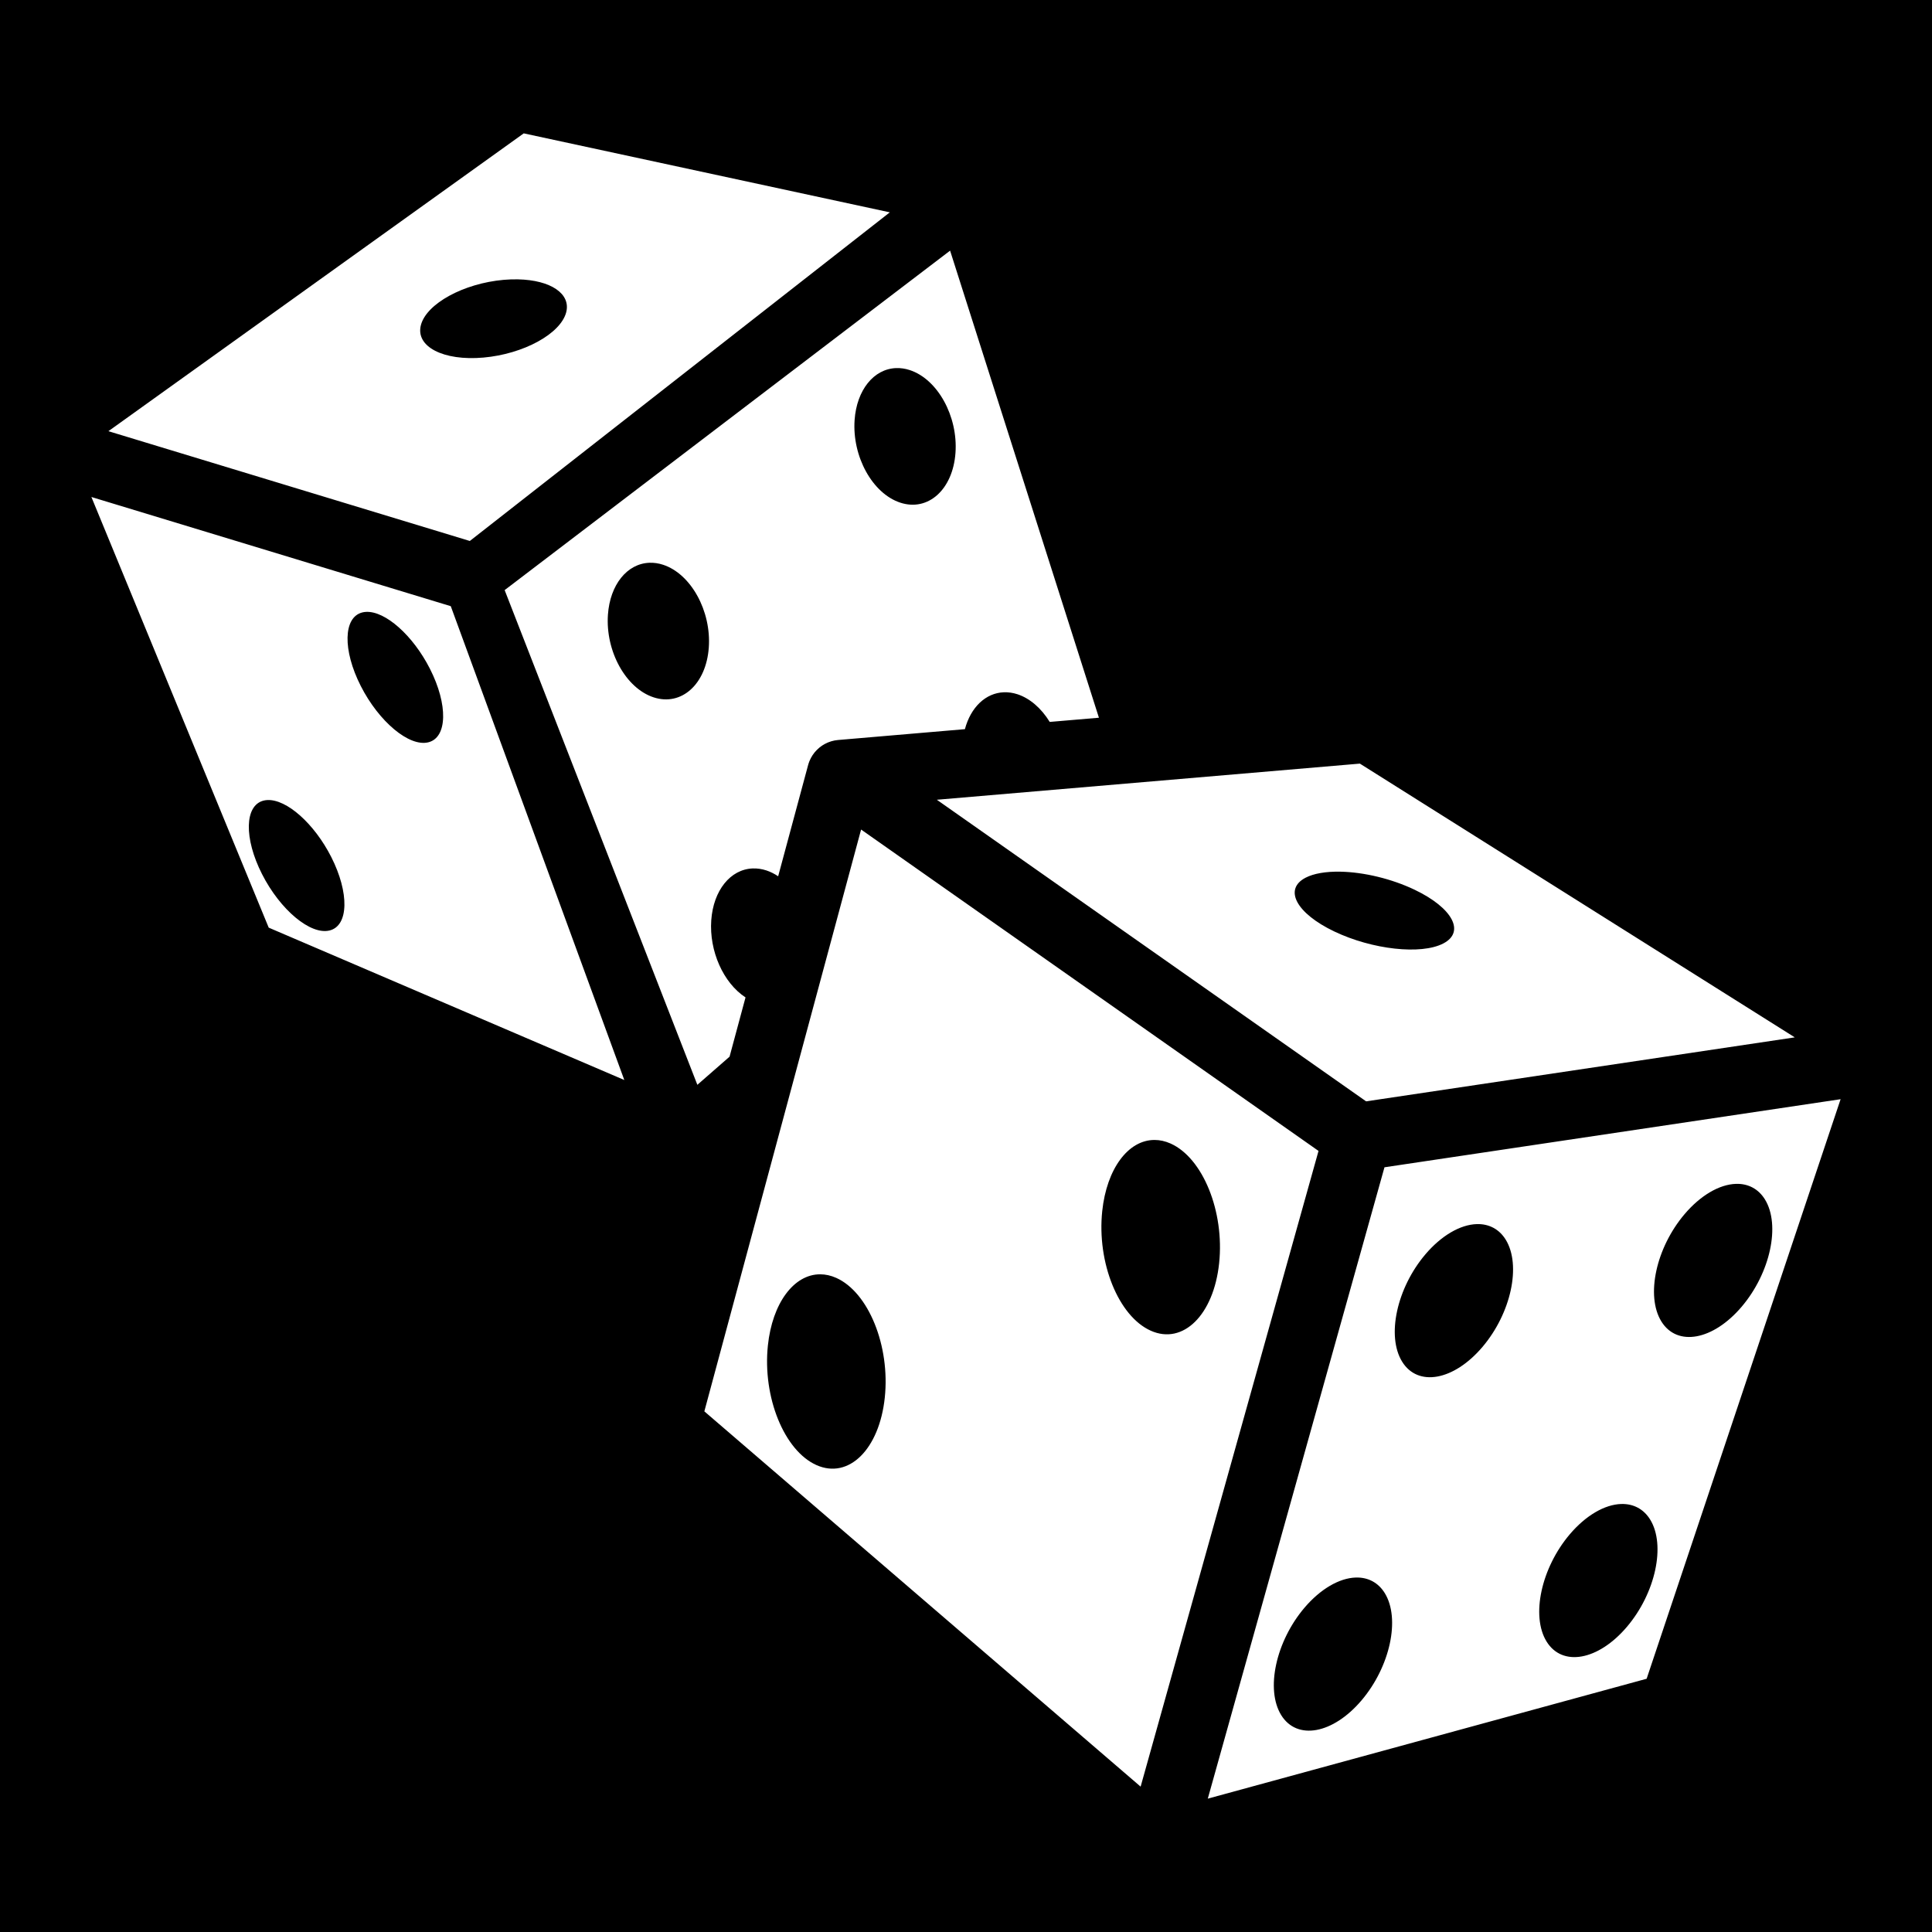
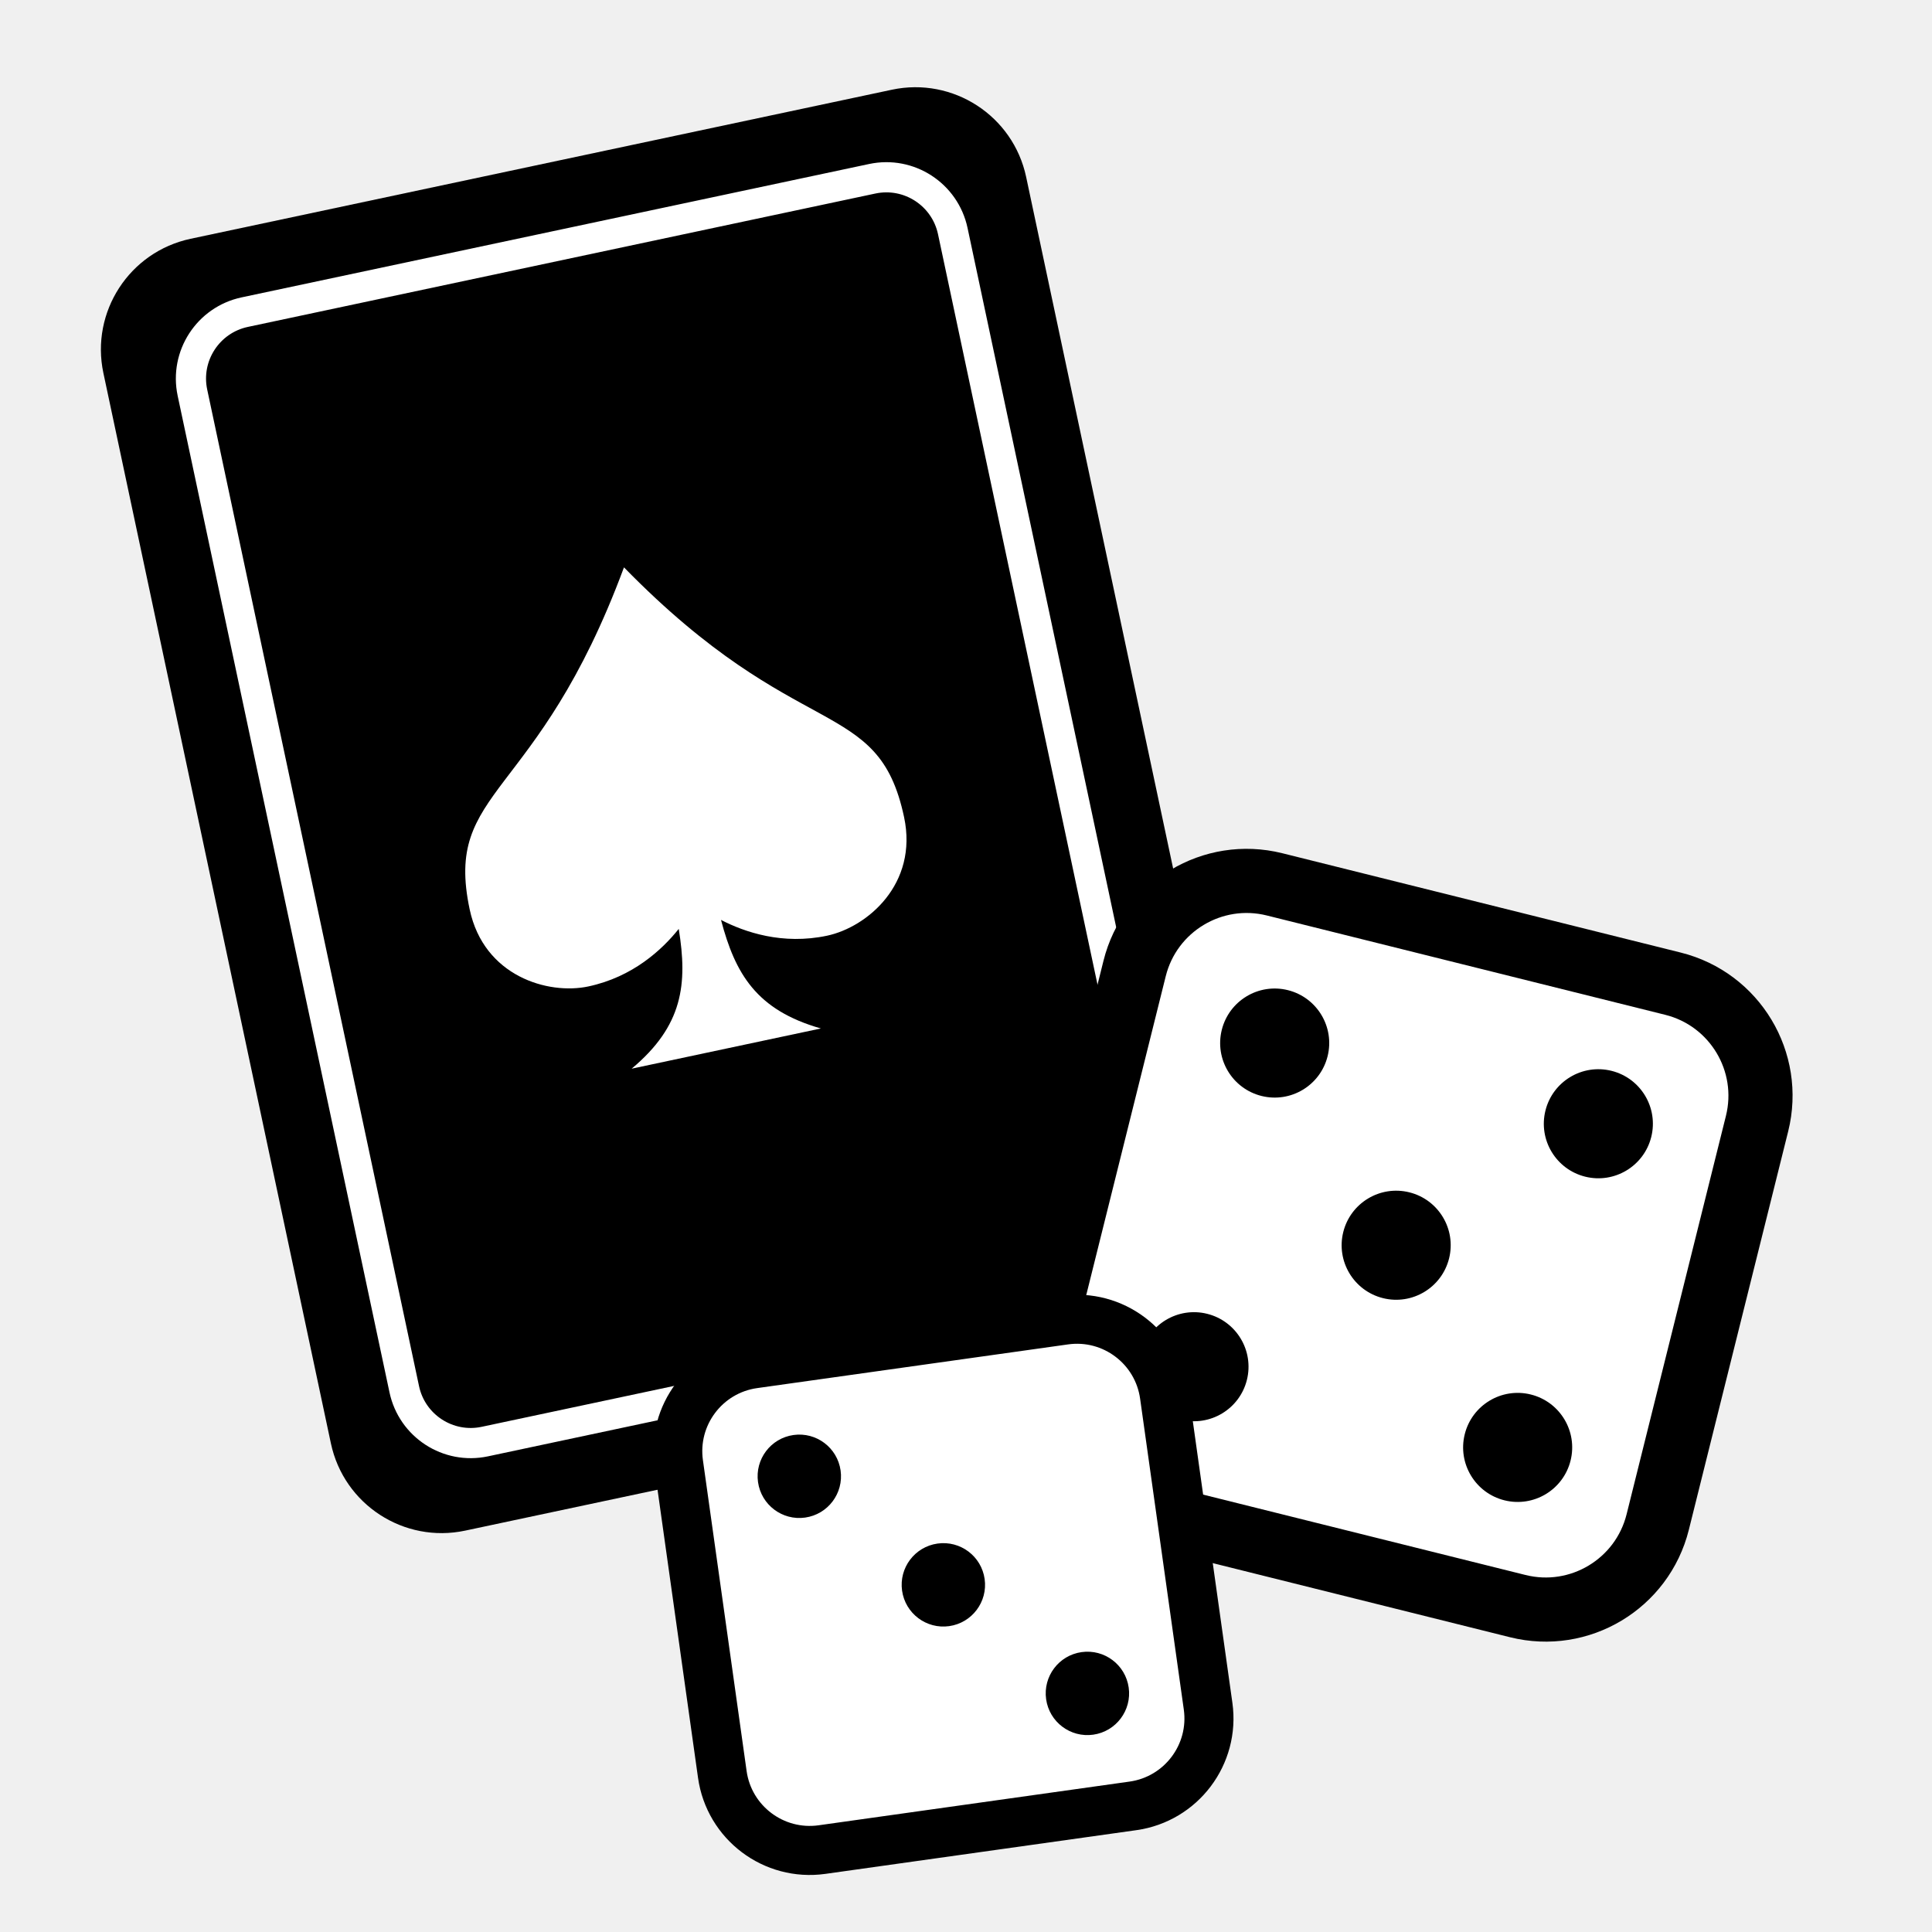
<svg xmlns="http://www.w3.org/2000/svg" viewBox="0 0 512 512">
-   <path d="M0 0h512v512H0z" />
-   <path fill="#fff" d="M138.798 35.342L28.73 114.268l95.777 29.095 111.305-87.09-97.014-20.93zm112.986 31.082l-118.047 89.96 51.07 131.102 8.534-7.455 4.23-15.708a18.338 13.102 76.863 0 1-9.08-20.45 18.338 13.102 76.863 0 1 10.997-13.727 18.338 13.102 76.863 0 1 3.62.53 18.338 13.102 76.863 0 1 3.113 1.544l7.94-29.48a9 9 0 0 1 .353-1.04 9 9 0 0 1 .058-.128 9 9 0 0 1 .32-.685 9 9 0 0 1 .09-.153 9 9 0 0 1 .37-.625 9 9 0 0 1 .534-.723 9 9 0 0 1 .066-.074 9 9 0 0 1 .54-.594 9 9 0 0 1 .65-.593 9 9 0 0 1 .004-.002 9 9 0 0 1 .46-.342 9 9 0 0 1 .266-.197 9 9 0 0 1 .502-.3 9 9 0 0 1 .27-.157 9 9 0 0 1 .44-.208 9 9 0 0 1 .38-.178 9 9 0 0 1 .437-.152 9 9 0 0 1 .41-.143 9 9 0 0 1 .404-.1 9 9 0 0 1 .47-.114 9 9 0 0 1 .51-.07 9 9 0 0 1 .37-.05 9 9 0 0 1 .01 0 9 9 0 0 1 .01-.003l33.624-2.873a18.338 13.102 76.863 0 1 10.326-9.777 18.338 13.102 76.863 0 1 3.622.53 18.338 13.102 76.863 0 1 8.527 7.327l13.043-1.113-39.442-123.783zM137.25 74.03a9.8 19.77 77.916 0 1 12.798 8.734 9.8 19.77 77.916 0 1-21.938 11.998 9.8 19.77 77.916 0 1-16.57-8.602 9.8 19.77 77.916 0 1 21.938-12 9.8 19.77 77.916 0 1 3.77-.13zm100.228 23.517a18.338 13.102 76.863 0 1 .002 0 18.338 13.102 76.863 0 1 3.62.53 18.338 13.102 76.863 0 1 12.112 21.94 18.338 13.102 76.863 0 1-14.617 13.196 18.338 13.102 76.863 0 1-12.114-21.94 18.338 13.102 76.863 0 1 10.998-13.726zM24.22 131.71l46.992 114.124 94.236 40.38-45.988-125.57-95.24-28.935zm147.886 17.43a18.338 13.102 76.863 0 1 3.622.528 18.338 13.102 76.863 0 1 12.11 21.94 18.338 13.102 76.863 0 1-14.616 13.197 18.338 13.102 76.863 0 1-12.112-21.94 18.338 13.102 76.863 0 1 10.996-13.726zm-75.123 13.016a19.454 9.134 59.254 0 1 16.955 15.078 19.454 9.134 59.254 0 1-.425 19.485A19.454 9.134 59.254 0 1 95.6 181.78a19.454 9.134 59.254 0 1 .424-19.48 19.454 9.134 59.254 0 1 .96-.144zm263.393 40.21l-112.102 9.577 113.762 79.926 113.598-16.956-115.258-72.55zM70.82 212.022A19.454 9.134 59.254 0 1 87.777 227.1a19.454 9.134 59.254 0 1-.425 19.484 19.454 9.134 59.254 0 1-17.913-14.938 19.454 9.134 59.254 0 1 .425-19.482 19.454 9.134 59.254 0 1 .96-.14zm157.378 7.813L186.66 374.023l115.616 99.454 47.147-168.47-121.225-85.17zm126.987 11.168a21.76 8.898 15.267 0 1 19.693 4.783 21.76 8.898 15.267 0 1 7.607 14.244 21.76 8.898 15.267 0 1-28.886-3.182 21.76 8.898 15.267 0 1-7.61-14.244 21.76 8.898 15.267 0 1 9.195-1.6zM487.78 291.3L366.9 309.343l-46.823 167.316 116.297-31.77L487.78 291.3zm-181.808 10.8a25.834 15.573 84.277 0 1 4.238.943 25.834 15.573 84.277 0 1 12.873 31.72 25.834 15.573 84.277 0 1-18.105 17.893 25.834 15.573 84.277 0 1-12.874-31.72 25.834 15.573 84.277 0 1 13.868-18.836zm154.086 11.636a13.237 21.96 28.62 0 1 7.673 4.13 13.237 21.96 28.62 0 1-6.176 28.435 13.237 21.96 28.62 0 1-21.287 3.878 13.237 21.96 28.62 0 1 6.175-28.434 13.237 21.96 28.62 0 1 13.616-8.008zM391.362 324.4a13.237 21.96 28.62 0 1 7.672 4.13 13.237 21.96 28.62 0 1-6.176 28.435 13.237 21.96 28.62 0 1-21.287 3.877 13.237 21.96 28.62 0 1 6.177-28.434 13.237 21.96 28.62 0 1 13.615-8.008zm-173.996 13.305a25.834 15.573 84.277 0 1 4.24.945 25.834 15.573 84.277 0 1 12.872 31.72 25.834 15.573 84.277 0 1-18.106 17.894 25.834 15.573 84.277 0 1-12.873-31.72 25.834 15.573 84.277 0 1 13.866-18.84zm212.278 60.87a13.237 21.96 28.62 0 1 7.67 4.13 13.237 21.96 28.62 0 1-6.174 28.434 13.237 21.96 28.62 0 1-21.287 3.876 13.237 21.96 28.62 0 1 6.175-28.434 13.237 21.96 28.62 0 1 13.616-8.008zm-70.332 19.488a13.237 21.96 28.62 0 1 7.67 4.132 13.237 21.96 28.62 0 1-6.174 28.434 13.237 21.96 28.62 0 1-21.287 3.874 13.237 21.96 28.62 0 1 6.176-28.434 13.237 21.96 28.62 0 1 13.616-8.007z" />
+   <g transform="rotate(-12 180 230)">
+     <rect x="58" y="40" width="250" height="350" rx="30" fill="#000" />
+     <rect x="80" y="62" width="206" height="306" rx="18" fill="none" stroke="#fff" stroke-width="8" />
+     <g transform="translate(108 140) scale(0.29)">
+       <path d="M458.915 307.705c0 62.63-54 91.32-91.34 91.34-41.64 0-73.1-18.86-91.83-34.26 2.47 50.95 14.53 87.35 68.65 116h-176.79c54.12-28.65 66.18-65.05 68.65-116-18.73 15.39-50.2 34.28-91.83 34.26-37.29 0-91.34-28.71-91.34-91.34 0-114.47 80.64-83.32 202.91-276.49 122.28 193.17 202.92 162.03 202.92 276.49z" fill="#fff" />
+     </g>
+   </g>
+   <g transform="translate(370 330) rotate(14)">
+     <rect x="-85.0" y="-85.0" width="170" height="170" rx="30.6" fill="#fff" stroke="#000" stroke-width="17.0" />
+     <circle cx="-44.2" cy="-44.2" r="14.45" fill="#000" />
+     <circle cx="44.2" cy="-44.2" r="14.45" fill="#000" />
+     <circle cx="0.0" cy="0.0" r="14.45" fill="#000" />
+     <circle cx="-44.2" cy="44.2" r="14.45" fill="#000" />
+     <circle cx="44.2" cy="44.2" r="14.45" fill="#000" />
+   </g>
+   <g transform="translate(250 420) rotate(-8)">
+     <rect x="-65.0" y="-65.0" width="130" height="130" rx="23.4" fill="#fff" stroke="#000" stroke-width="13.0" />
+     <circle cx="-33.8" cy="-33.8" r="11.05" fill="#000" />
+     <circle cx="0.0" cy="0.0" r="11.05" fill="#000" />
+     <circle cx="33.8" cy="33.8" r="11.05" fill="#000" />
+   </g>
</svg>
